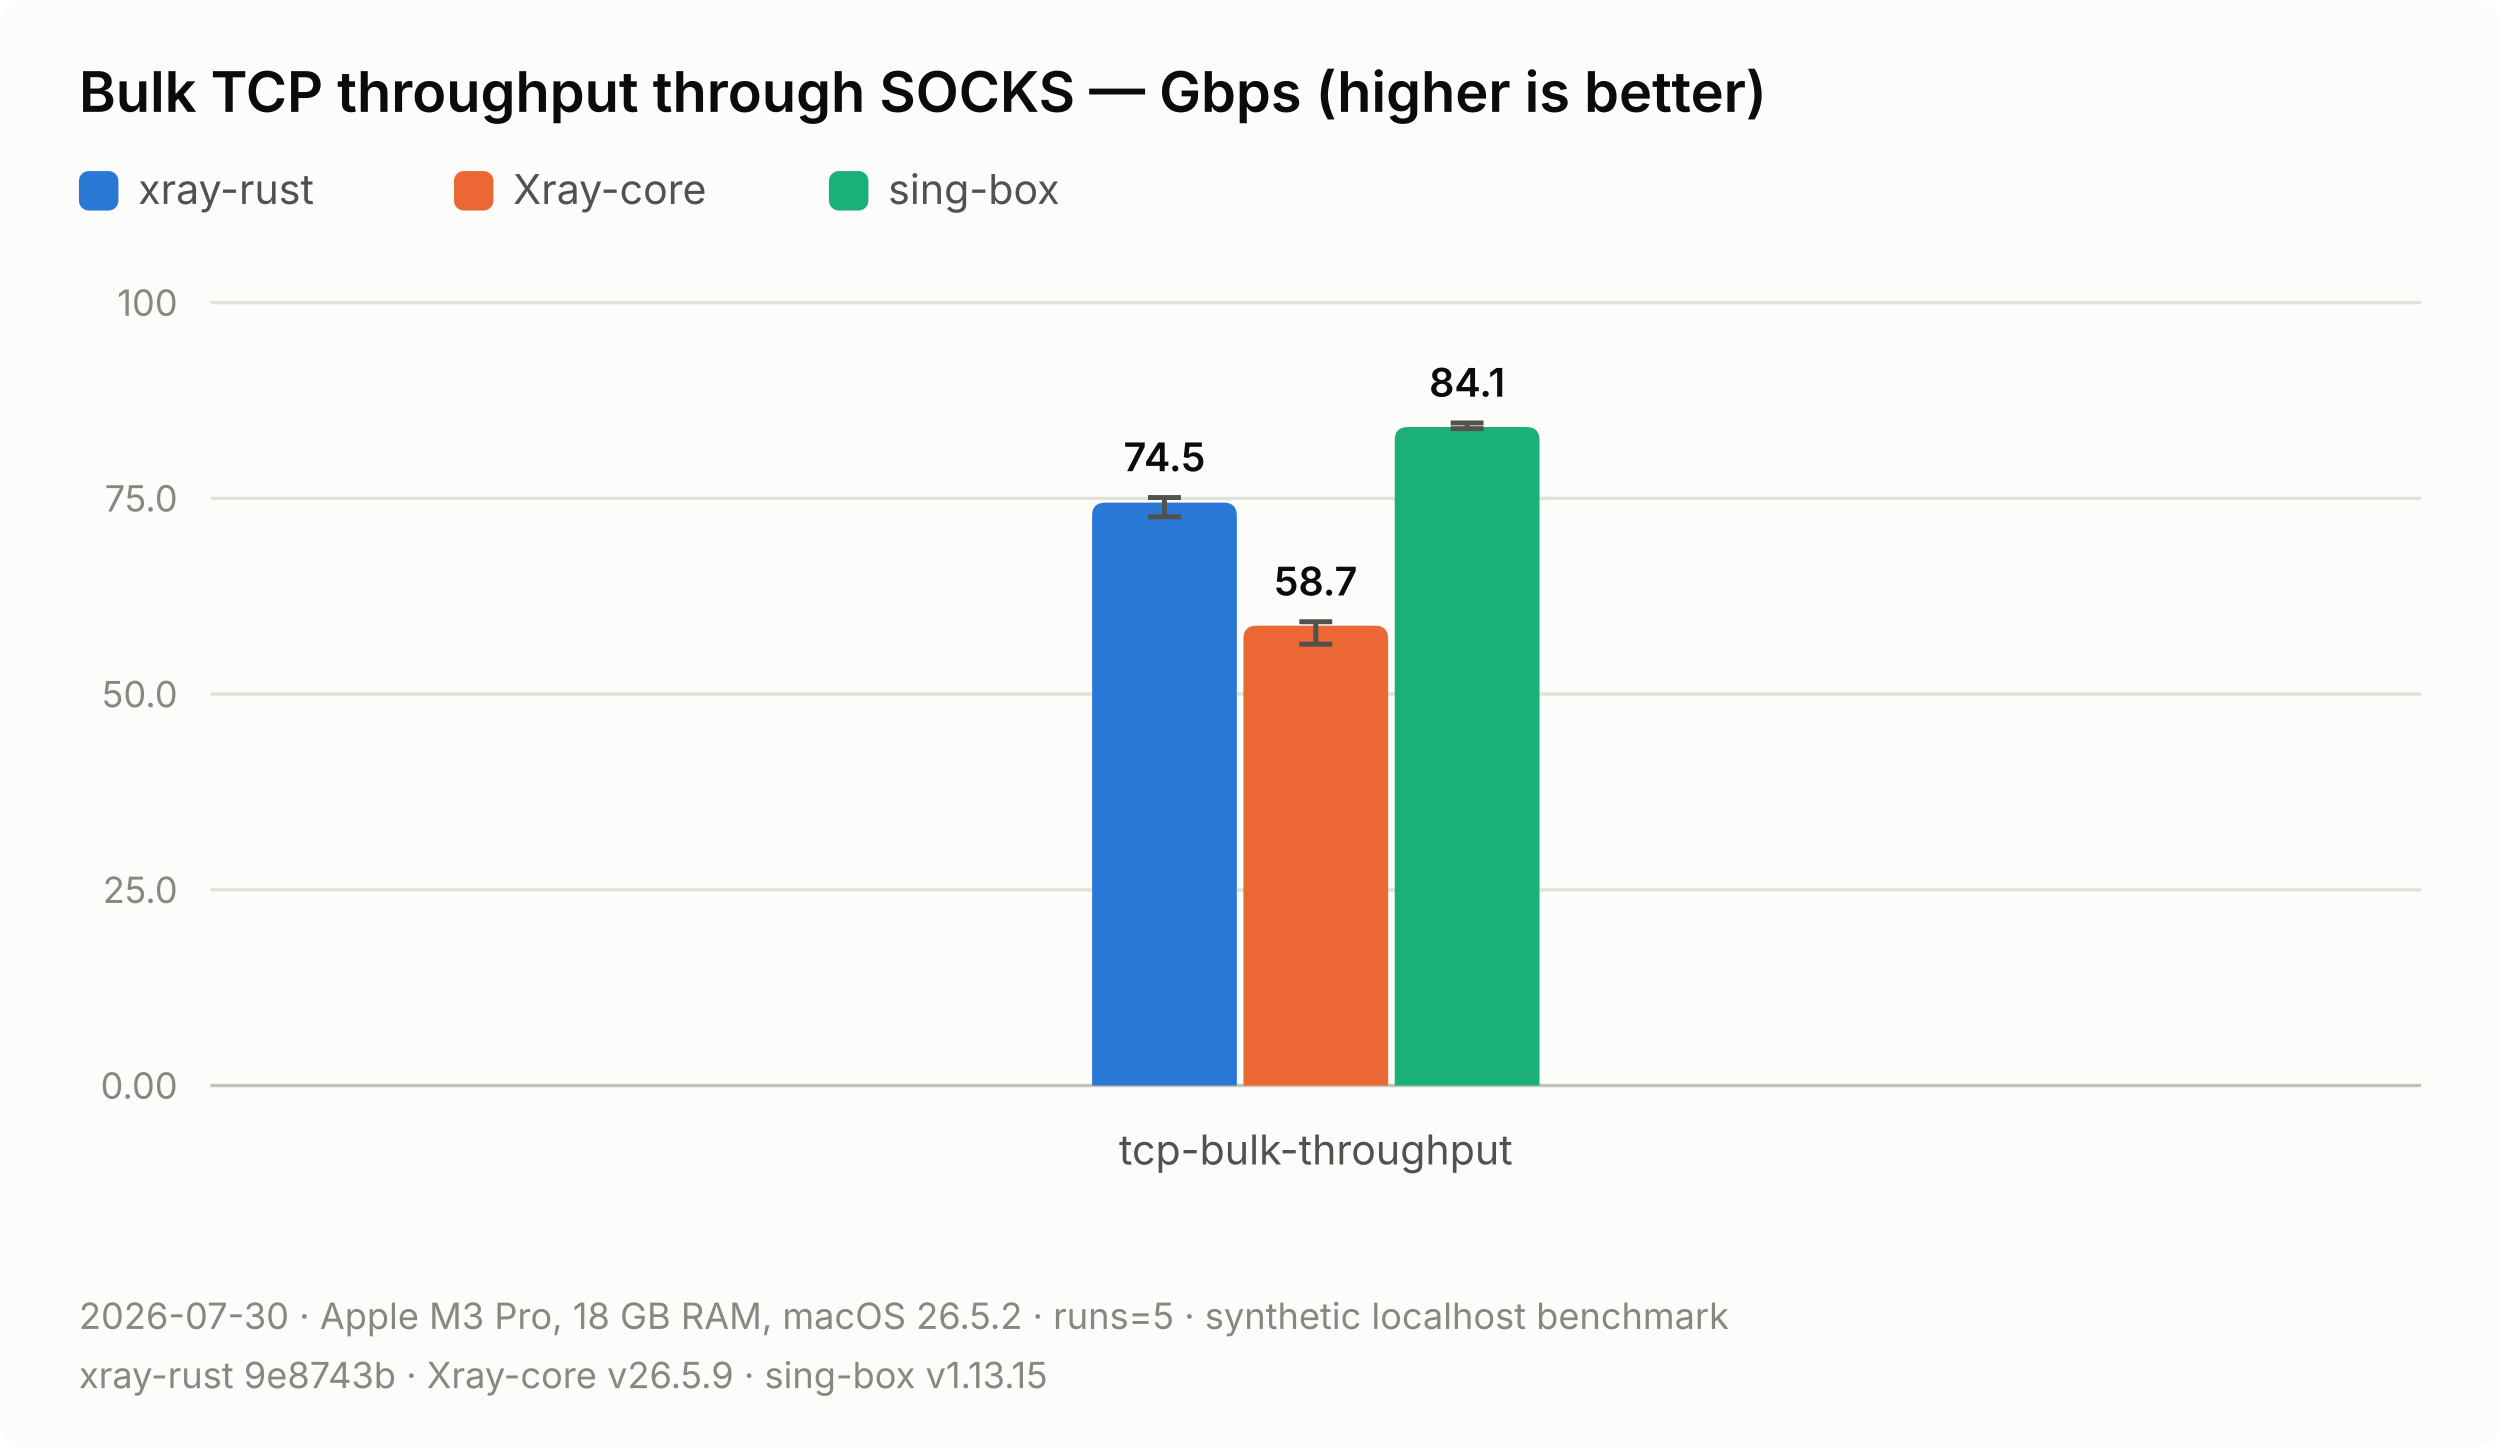
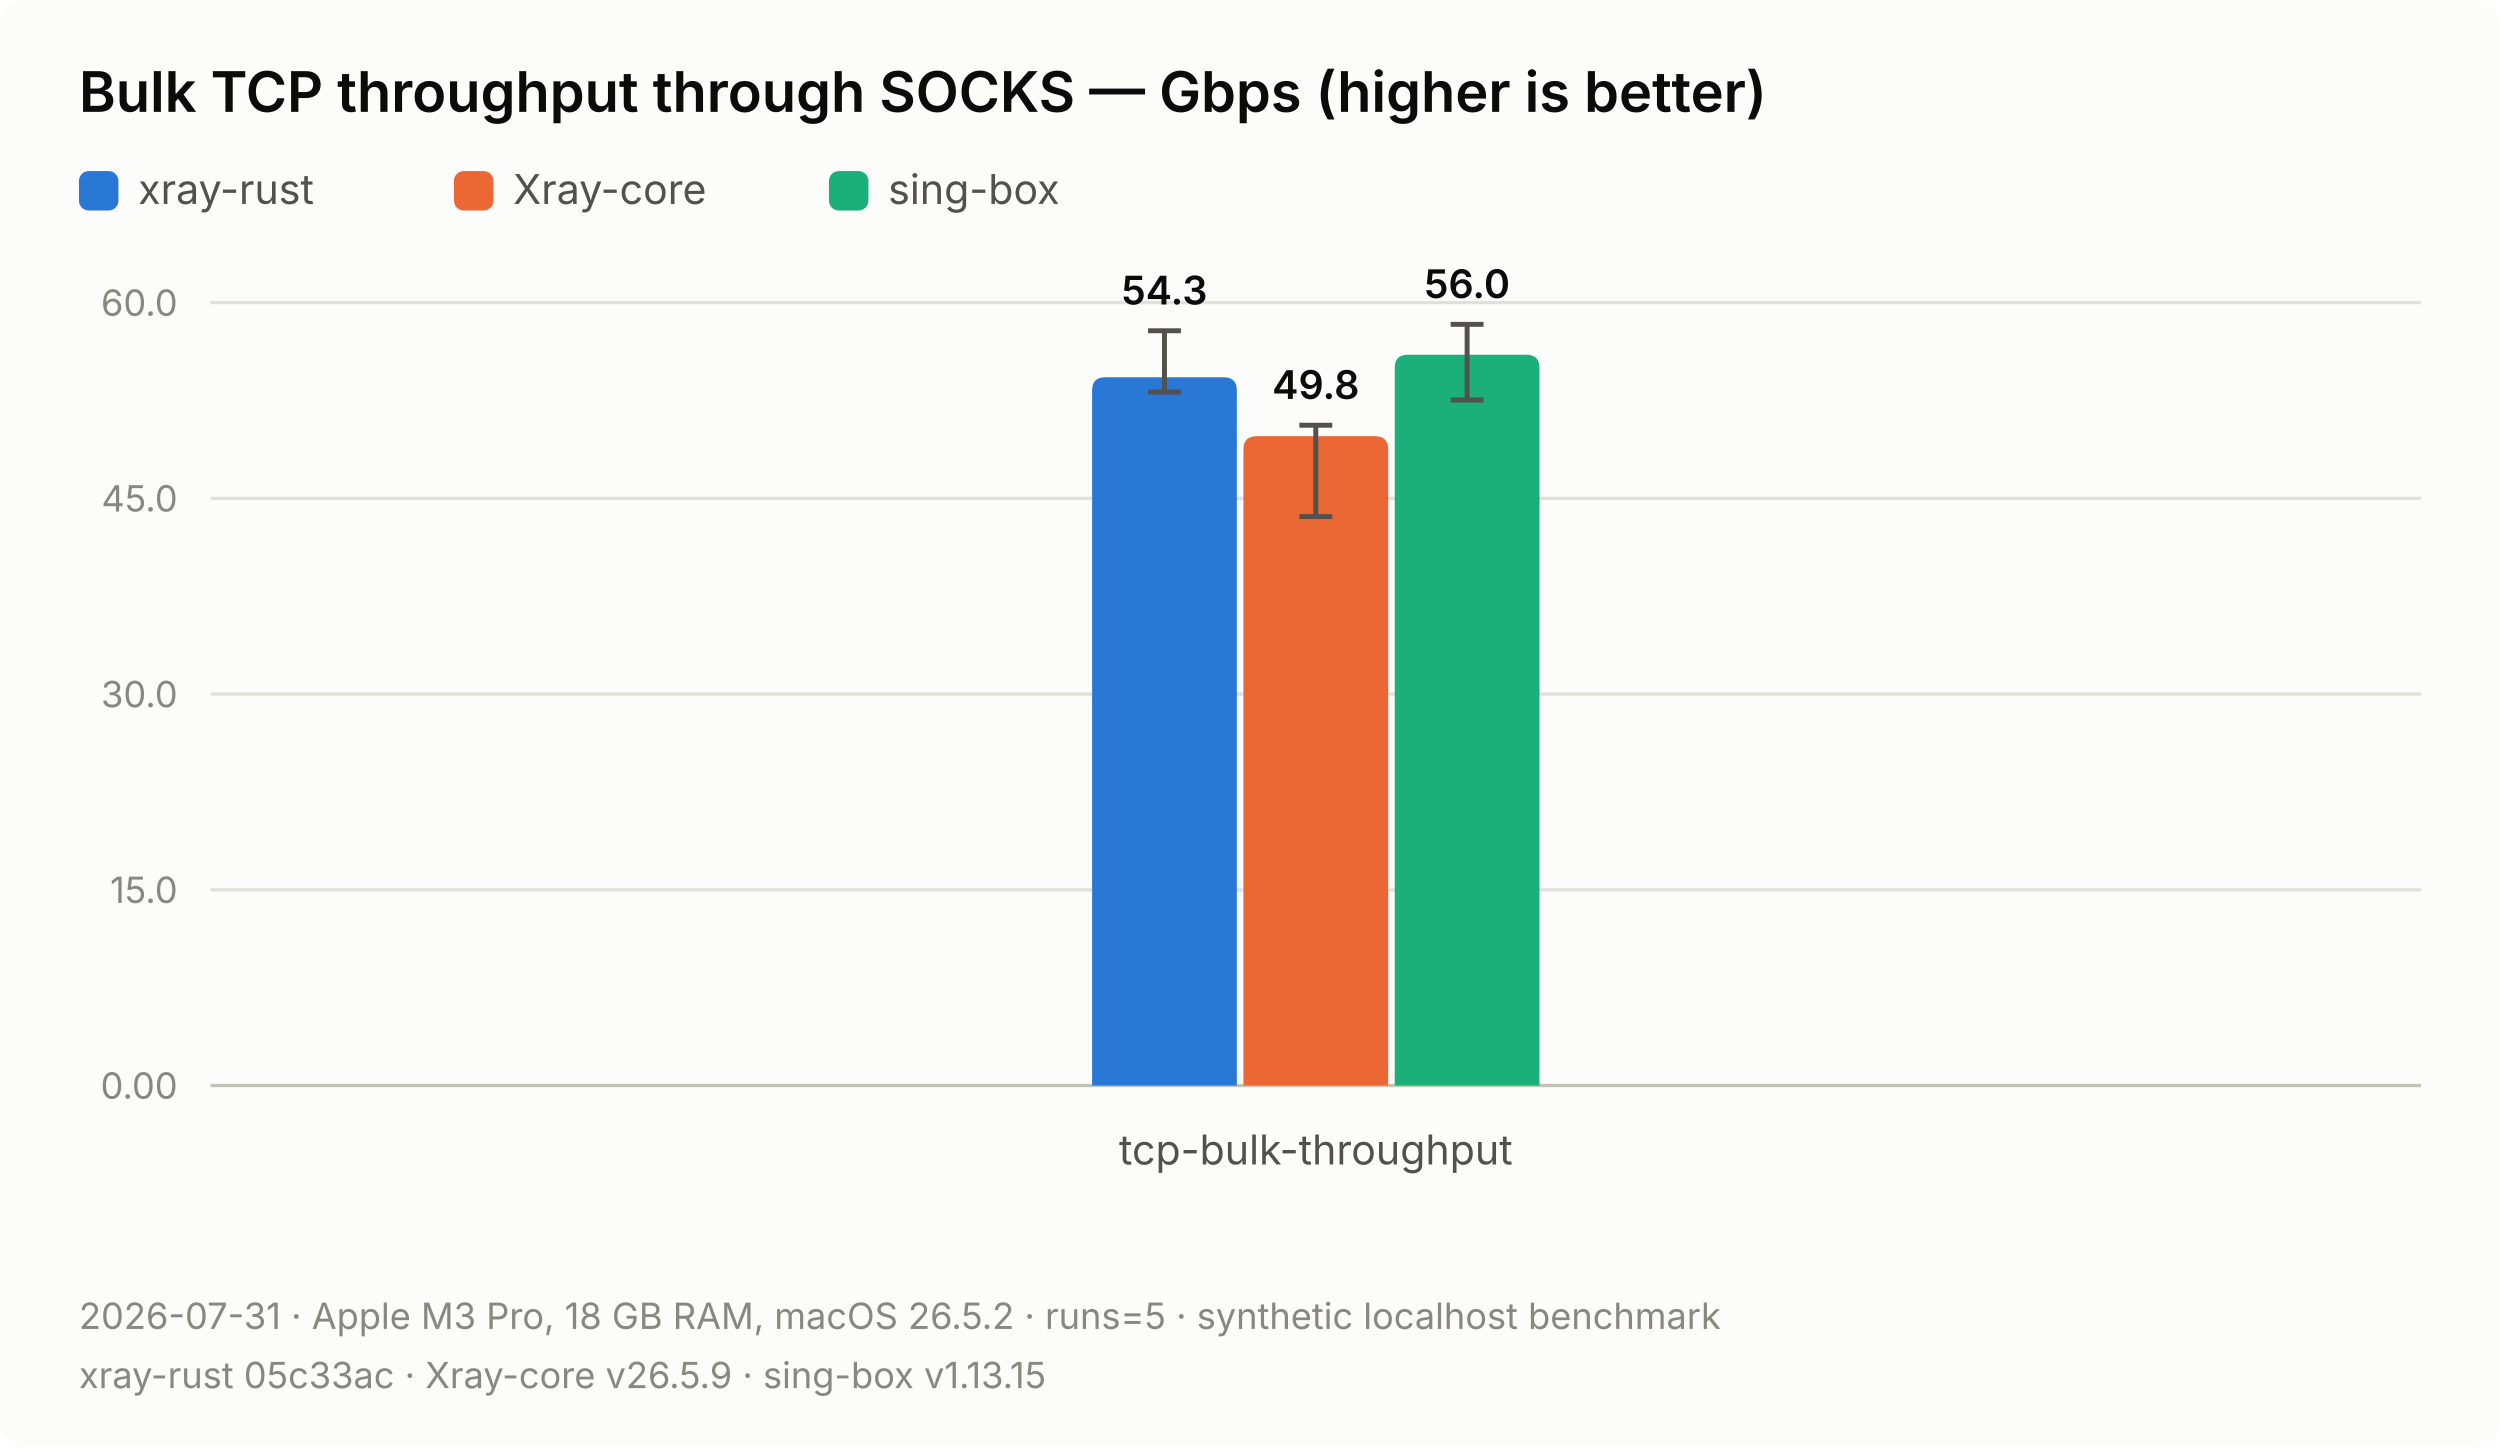
<svg xmlns="http://www.w3.org/2000/svg" width="760" height="440" viewBox="0 0 760 440" role="img" aria-label="Bulk TCP throughput through SOCKS — Gbps (higher is better)">
  <rect width="760" height="440" fill="#fcfcfb" rx="8" />
  <text x="24" y="34" font-family="system-ui, -apple-system, 'Segoe UI', sans-serif" font-size="17" font-weight="600" fill="#0b0b0b">Bulk TCP throughput through SOCKS — Gbps (higher is better)</text>
  <rect x="24.00" y="52" width="12" height="12" rx="3" fill="#2a78d6" />
  <text x="42.00" y="62" font-family="system-ui, -apple-system, 'Segoe UI', sans-serif" font-size="12.5" fill="#52514e">xray-rust</text>
  <rect x="138.00" y="52" width="12" height="12" rx="3" fill="#eb6834" />
  <text x="156.00" y="62" font-family="system-ui, -apple-system, 'Segoe UI', sans-serif" font-size="12.5" fill="#52514e">Xray-core</text>
  <rect x="252.00" y="52" width="12" height="12" rx="3" fill="#1baf7a" />
  <text x="270.00" y="62" font-family="system-ui, -apple-system, 'Segoe UI', sans-serif" font-size="12.5" fill="#52514e">sing-box</text>
  <text x="54" y="334.00" font-family="system-ui, -apple-system, 'Segoe UI', sans-serif" font-size="11" fill="#898781" text-anchor="end">0.00</text>
  <line x1="64" y1="270.50" x2="736" y2="270.50" stroke="#e1e0d9" stroke-width="1" />
-   <text x="54" y="274.50" font-family="system-ui, -apple-system, 'Segoe UI', sans-serif" font-size="11" fill="#898781" text-anchor="end">25.0</text>
+   <text x="54" y="274.50" font-family="system-ui, -apple-system, 'Segoe UI', sans-serif" font-size="11" fill="#898781" text-anchor="end">15.0</text>
  <line x1="64" y1="211.00" x2="736" y2="211.00" stroke="#e1e0d9" stroke-width="1" />
-   <text x="54" y="215.00" font-family="system-ui, -apple-system, 'Segoe UI', sans-serif" font-size="11" fill="#898781" text-anchor="end">50.0</text>
+   <text x="54" y="215.00" font-family="system-ui, -apple-system, 'Segoe UI', sans-serif" font-size="11" fill="#898781" text-anchor="end">30.0</text>
  <line x1="64" y1="151.50" x2="736" y2="151.50" stroke="#e1e0d9" stroke-width="1" />
-   <text x="54" y="155.50" font-family="system-ui, -apple-system, 'Segoe UI', sans-serif" font-size="11" fill="#898781" text-anchor="end">75.0</text>
+   <text x="54" y="155.50" font-family="system-ui, -apple-system, 'Segoe UI', sans-serif" font-size="11" fill="#898781" text-anchor="end">45.0</text>
  <line x1="64" y1="92.00" x2="736" y2="92.00" stroke="#e1e0d9" stroke-width="1" />
-   <text x="54" y="96.00" font-family="system-ui, -apple-system, 'Segoe UI', sans-serif" font-size="11" fill="#898781" text-anchor="end">100</text>
+   <text x="54" y="96.00" font-family="system-ui, -apple-system, 'Segoe UI', sans-serif" font-size="11" fill="#898781" text-anchor="end">60.0</text>
  <line x1="64" y1="330" x2="736" y2="330" stroke="#c3c2b7" stroke-width="1" />
-   <path d="M 332.00 330.00 L 332.00 156.80 Q 332.00 152.80 336.00 152.80 L 372.00 152.80 Q 376.00 152.80 376.00 156.80 L 376.00 330.00 Z" fill="#2a78d6" />
-   <line x1="354.00" y1="157.11" x2="354.00" y2="151.25" stroke="#52514e" stroke-width="1.5" />
-   <line x1="349.00" y1="157.11" x2="359.00" y2="157.11" stroke="#52514e" stroke-width="1.5" />
-   <line x1="349.00" y1="151.25" x2="359.00" y2="151.25" stroke="#52514e" stroke-width="1.5" />
-   <text x="354.00" y="143.25" font-family="system-ui, -apple-system, 'Segoe UI', sans-serif" font-size="12" font-weight="600" fill="#0b0b0b" text-anchor="middle">74.5</text>
-   <path d="M 378.00 330.00 L 378.00 194.21 Q 378.00 190.21 382.00 190.21 L 418.00 190.21 Q 422.00 190.21 422.00 194.21 L 422.00 330.00 Z" fill="#eb6834" />
-   <line x1="400.00" y1="195.83" x2="400.00" y2="189.01" stroke="#52514e" stroke-width="1.5" />
-   <line x1="395.00" y1="195.83" x2="405.00" y2="195.83" stroke="#52514e" stroke-width="1.5" />
-   <line x1="395.00" y1="189.01" x2="405.00" y2="189.01" stroke="#52514e" stroke-width="1.5" />
-   <text x="400.00" y="181.01" font-family="system-ui, -apple-system, 'Segoe UI', sans-serif" font-size="12" font-weight="600" fill="#0b0b0b" text-anchor="middle">58.7</text>
-   <path d="M 424.00 330.00 L 424.00 133.81 Q 424.00 129.81 428.00 129.81 L 464.00 129.81 Q 468.00 129.81 468.00 133.81 L 468.00 330.00 Z" fill="#1baf7a" />
-   <line x1="446.00" y1="130.30" x2="446.00" y2="128.58" stroke="#52514e" stroke-width="1.5" />
-   <line x1="441.00" y1="130.30" x2="451.00" y2="130.30" stroke="#52514e" stroke-width="1.5" />
-   <line x1="441.00" y1="128.58" x2="451.00" y2="128.58" stroke="#52514e" stroke-width="1.5" />
-   <text x="446.00" y="120.58" font-family="system-ui, -apple-system, 'Segoe UI', sans-serif" font-size="12" font-weight="600" fill="#0b0b0b" text-anchor="middle">84.1</text>
+   <path d="M 332.00 330.00 L 332.00 118.69 Q 332.00 114.69 336.00 114.69 L 372.00 114.69 Q 376.00 114.69 376.00 118.69 L 376.00 330.00 Z" fill="#2a78d6" />
+   <line x1="354.00" y1="119.18" x2="354.00" y2="100.55" stroke="#52514e" stroke-width="1.5" />
+   <line x1="349.00" y1="119.18" x2="359.00" y2="119.18" stroke="#52514e" stroke-width="1.5" />
+   <line x1="349.00" y1="100.55" x2="359.00" y2="100.55" stroke="#52514e" stroke-width="1.5" />
+   <text x="354.00" y="92.55" font-family="system-ui, -apple-system, 'Segoe UI', sans-serif" font-size="12" font-weight="600" fill="#0b0b0b" text-anchor="middle">54.3</text>
+   <path d="M 378.00 330.00 L 378.00 136.61 Q 378.00 132.61 382.00 132.61 L 418.00 132.61 Q 422.00 132.61 422.00 136.61 L 422.00 330.00 Z" fill="#eb6834" />
+   <line x1="400.00" y1="157.04" x2="400.00" y2="129.27" stroke="#52514e" stroke-width="1.5" />
+   <line x1="395.00" y1="157.04" x2="405.00" y2="157.04" stroke="#52514e" stroke-width="1.5" />
+   <line x1="395.00" y1="129.27" x2="405.00" y2="129.27" stroke="#52514e" stroke-width="1.5" />
+   <text x="400.00" y="121.27" font-family="system-ui, -apple-system, 'Segoe UI', sans-serif" font-size="12" font-weight="600" fill="#0b0b0b" text-anchor="middle">49.8</text>
+   <path d="M 424.00 330.00 L 424.00 111.84 Q 424.00 107.84 428.00 107.84 L 464.00 107.84 Q 468.00 107.84 468.00 111.84 L 468.00 330.00 Z" fill="#1baf7a" />
+   <line x1="446.00" y1="121.60" x2="446.00" y2="98.60" stroke="#52514e" stroke-width="1.5" />
+   <line x1="441.00" y1="121.60" x2="451.00" y2="121.60" stroke="#52514e" stroke-width="1.5" />
+   <line x1="441.00" y1="98.60" x2="451.00" y2="98.60" stroke="#52514e" stroke-width="1.5" />
+   <text x="446.00" y="90.60" font-family="system-ui, -apple-system, 'Segoe UI', sans-serif" font-size="12" font-weight="600" fill="#0b0b0b" text-anchor="middle">56.0</text>
  <text x="400.00" y="354" font-family="system-ui, -apple-system, 'Segoe UI', sans-serif" font-size="12.5" fill="#52514e" text-anchor="middle">tcp-bulk-throughput</text>
-   <text x="24" y="404" font-family="system-ui, -apple-system, 'Segoe UI', sans-serif" font-size="11" fill="#898781">2026-07-30 · Apple M3 Pro, 18 GB RAM, macOS 26.5.2 · runs=5 · synthetic localhost benchmark</text>
-   <text x="24" y="422" font-family="system-ui, -apple-system, 'Segoe UI', sans-serif" font-size="11" fill="#898781">xray-rust 9e8743b · Xray-core v26.5.9 · sing-box v1.13.15</text>
+   <text x="24" y="404" font-family="system-ui, -apple-system, 'Segoe UI', sans-serif" font-size="11" fill="#898781">2026-07-31 · Apple M3 Pro, 18 GB RAM, macOS 26.5.2 · runs=5 · synthetic localhost benchmark</text>
+   <text x="24" y="422" font-family="system-ui, -apple-system, 'Segoe UI', sans-serif" font-size="11" fill="#898781">xray-rust 05c33ac · Xray-core v26.5.9 · sing-box v1.13.15</text>
</svg>
